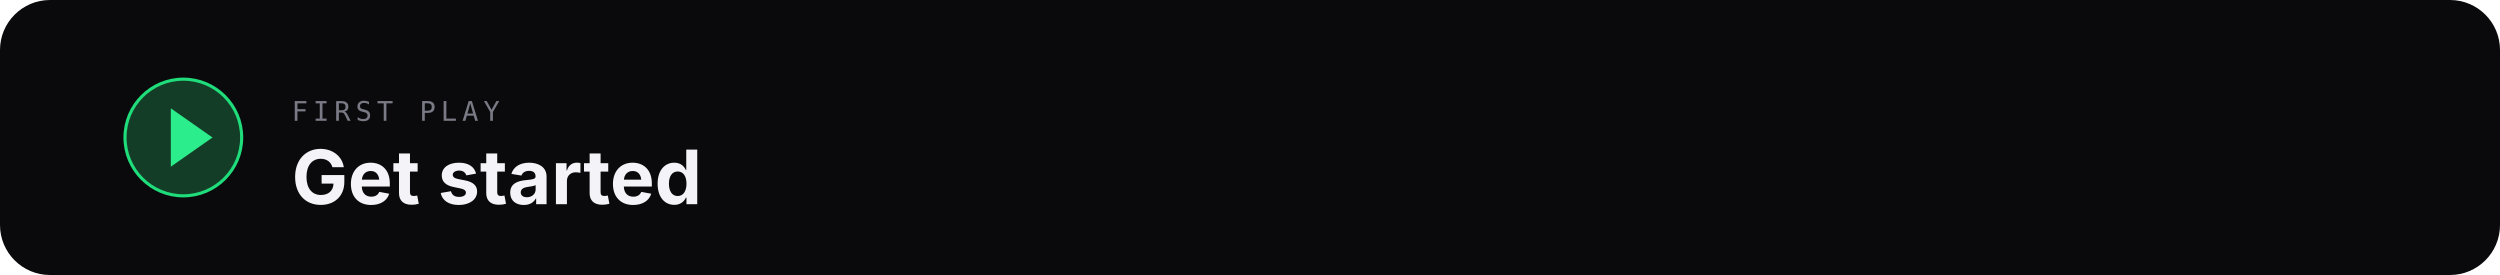
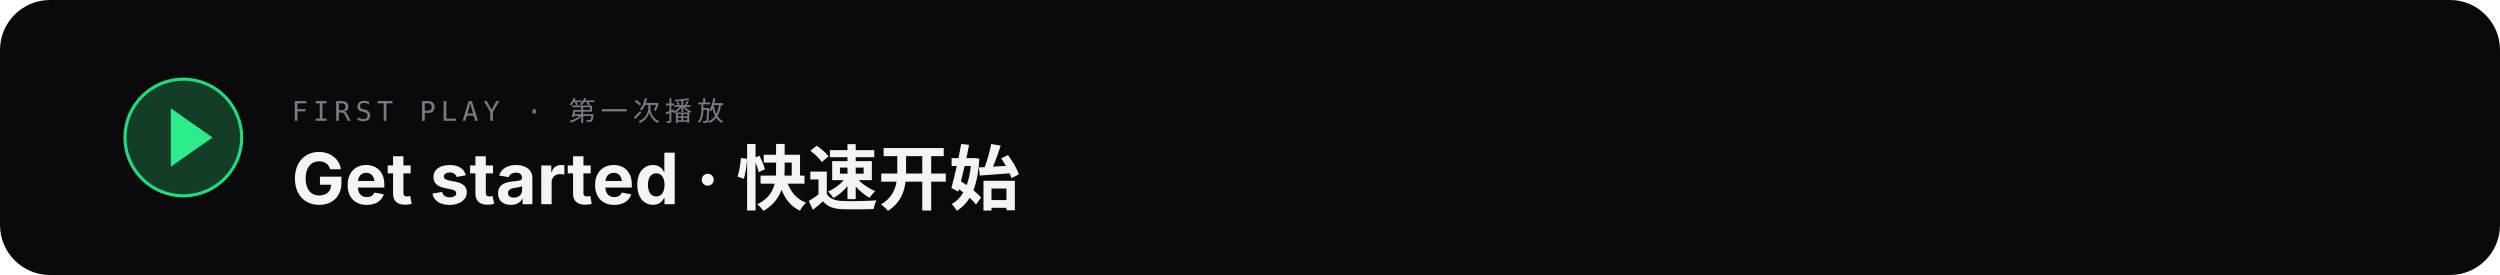
<svg xmlns="http://www.w3.org/2000/svg" width="1200" height="132" viewBox="0 0 1200 132" role="img" aria-labelledby="title desc">
  <rect width="1200" height="132" rx="24" fill="#0A0A0C" />
  <circle cx="88" cy="66" r="28" fill="#143D28" stroke="#1FDD7A" stroke-width="1.5" />
  <path d="M82 52 L102 66 L82 80 Z" fill="#2BED8B" />
-   <text x="140" y="58" fill="#7A7A86" font-family="ui-monospace,SFMono-Regular,Menlo,monospace" font-size="13" letter-spacing="2.4">FIRST PLAY</text>
-   <text x="140" y="98" fill="#F4F4F8" font-family="-apple-system,BlinkMacSystemFont,Segoe UI,sans-serif" font-size="36" font-weight="700">Get started</text>
+   <text x="140" y="58" fill="#7A7A86" font-family="ui-monospace,SFMono-Regular,Menlo,monospace" font-size="13" letter-spacing="2.4">FIRST PLAY · 第一次播放</text>
+   <text x="140" y="98" fill="#F4F4F8" font-family="-apple-system,BlinkMacSystemFont,Segoe UI,PingFang SC,Microsoft YaHei,sans-serif" font-size="34" font-weight="700">Get started · 快速开始</text>
</svg>
